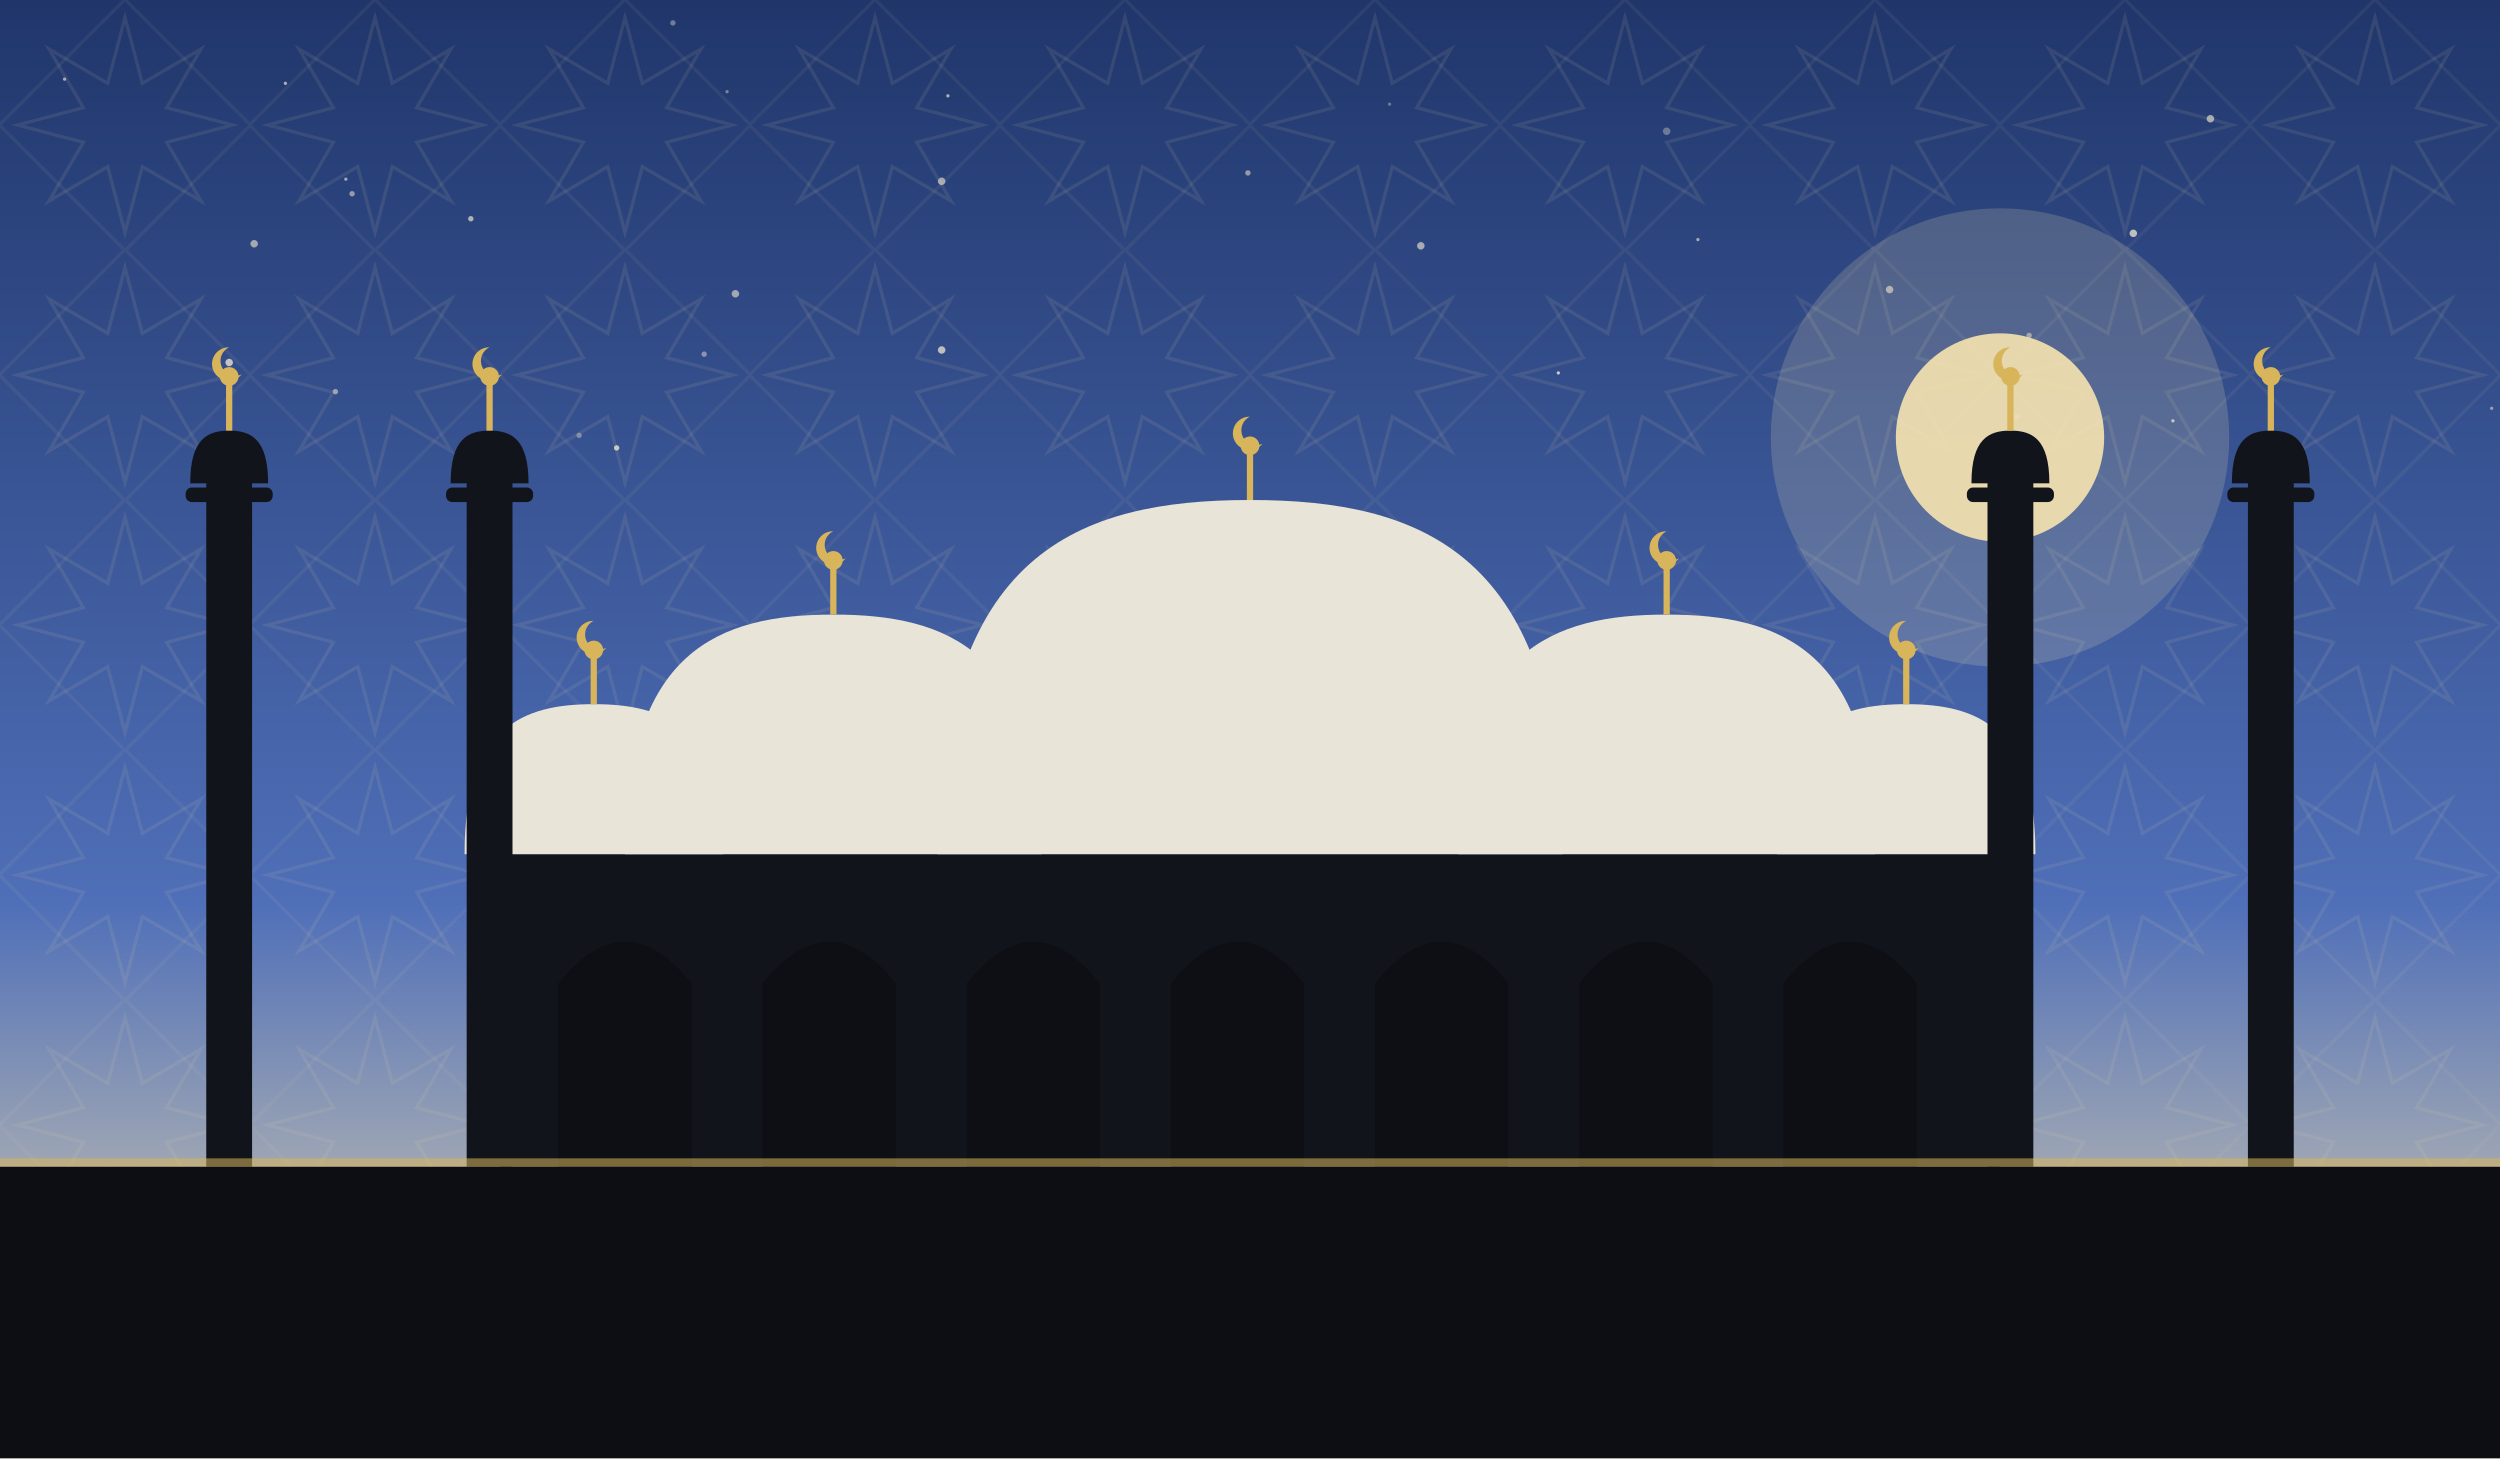
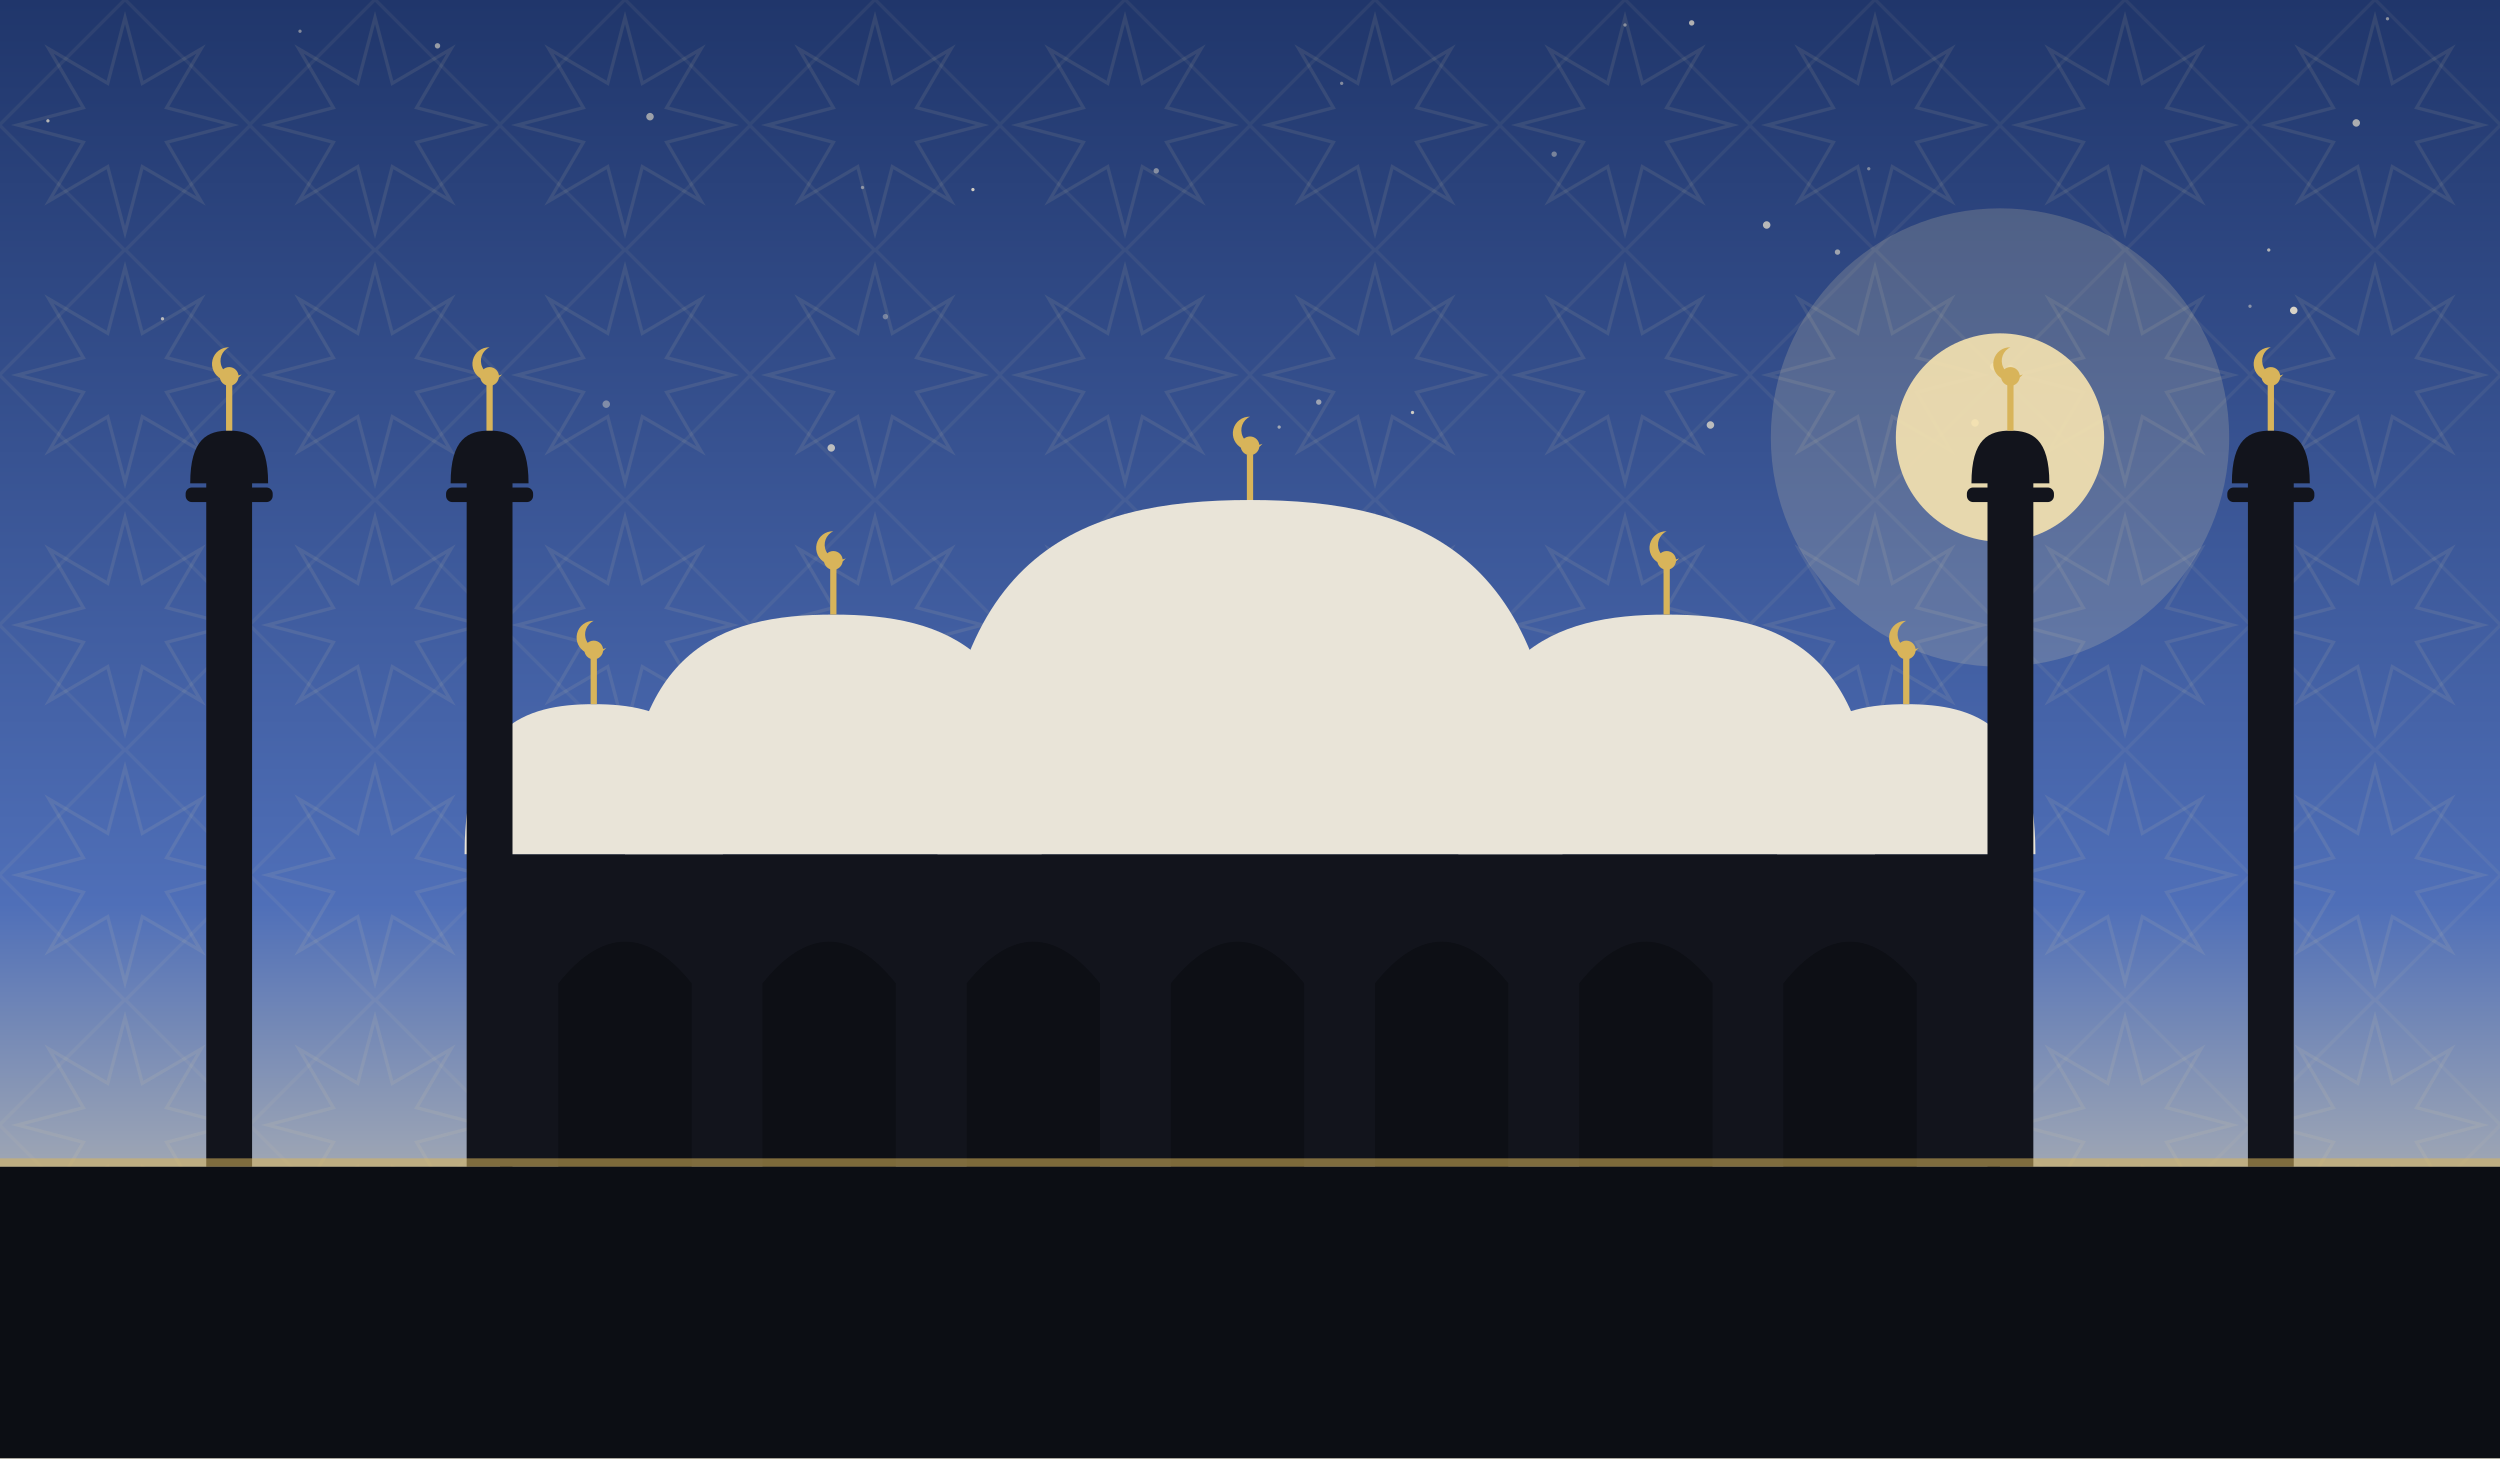
<svg xmlns="http://www.w3.org/2000/svg" viewBox="0 0 1200 700" role="img">
  <defs>
    <linearGradient id="sky" x1="0" y1="0" x2="0" y2="1">
      <stop offset="0" stop-color="#20366b" />
      <stop offset="0.62" stop-color="#4f6fb8" />
      <stop offset="1" stop-color="#f6e3b0" />
    </linearGradient>
    <pattern id="g1" width="120" height="120" patternUnits="userSpaceOnUse">
      <polygon points="111.6,60.0 80.0,68.3 96.5,96.5 68.3,80.0 60.0,111.6 51.7,80.0 23.5,96.5 40.0,68.3 8.4,60.0 40.0,51.7 23.5,23.5 51.7,40.0 60.0,8.4 68.3,40.0 96.5,23.5 80.0,51.7" fill="none" stroke="#e8d9a8" stroke-width="1.6" opacity="0.1" />
      <rect x="17.4" y="17.4" width="85.2" height="85.2" fill="none" stroke="#e8d9a8" stroke-width="1.6" opacity="0.07" transform="rotate(45 60.0 60.0)" />
    </pattern>
  </defs>
  <rect width="1200" height="700" fill="url(#sky)" />
  <rect width="1200" height="700" fill="url(#g1)" />
-   <circle cx="166" cy="86" r="0.8" fill="#f7ecd2" opacity="0.61" />
-   <circle cx="296" cy="215" r="1.3" fill="#f7ecd2" opacity="0.75" />
-   <circle cx="323" cy="11" r="1.3" fill="#f7ecd2" opacity="0.38" />
-   <circle cx="31" cy="38" r="0.8" fill="#f7ecd2" opacity="0.63" />
-   <circle cx="452" cy="168" r="1.8" fill="#f7ecd2" opacity="0.71" />
-   <circle cx="122" cy="117" r="1.8" fill="#f7ecd2" opacity="0.59" />
-   <circle cx="169" cy="93" r="1.3" fill="#f7ecd2" opacity="0.52" />
-   <circle cx="137" cy="40" r="0.8" fill="#f7ecd2" opacity="0.65" />
-   <circle cx="338" cy="170" r="1.3" fill="#f7ecd2" opacity="0.45" />
-   <circle cx="748" cy="179" r="0.8" fill="#f7ecd2" opacity="0.77" />
-   <circle cx="815" cy="115" r="0.8" fill="#f7ecd2" opacity="0.60" />
-   <circle cx="1043" cy="202" r="0.8" fill="#f7ecd2" opacity="0.71" />
-   <circle cx="1024" cy="112" r="1.8" fill="#f7ecd2" opacity="0.73" />
-   <circle cx="974" cy="161" r="1.3" fill="#f7ecd2" opacity="0.49" />
-   <circle cx="1061" cy="57" r="1.8" fill="#f7ecd2" opacity="0.62" />
-   <circle cx="349" cy="44" r="0.8" fill="#f7ecd2" opacity="0.41" />
-   <circle cx="110" cy="174" r="1.8" fill="#f7ecd2" opacity="0.75" />
-   <circle cx="800" cy="63" r="1.8" fill="#f7ecd2" opacity="0.35" />
-   <circle cx="907" cy="139" r="1.8" fill="#f7ecd2" opacity="0.58" />
-   <circle cx="455" cy="46" r="0.8" fill="#f7ecd2" opacity="0.65" />
-   <circle cx="1196" cy="196" r="0.8" fill="#f7ecd2" opacity="0.51" />
-   <circle cx="226" cy="105" r="1.3" fill="#f7ecd2" opacity="0.65" />
-   <circle cx="353" cy="141" r="1.8" fill="#f7ecd2" opacity="0.58" />
-   <circle cx="161" cy="188" r="1.3" fill="#f7ecd2" opacity="0.53" />
-   <circle cx="682" cy="118" r="1.8" fill="#f7ecd2" opacity="0.61" />
-   <circle cx="452" cy="87" r="1.8" fill="#f7ecd2" opacity="0.59" />
-   <circle cx="599" cy="83" r="1.3" fill="#f7ecd2" opacity="0.52" />
-   <circle cx="667" cy="50" r="0.8" fill="#f7ecd2" opacity="0.35" />
-   <circle cx="968" cy="200" r="1.3" fill="#f7ecd2" opacity="0.35" />
-   <circle cx="278" cy="209" r="1.3" fill="#f7ecd2" opacity="0.37" />
+   <circle cx="848" cy="108" r="1.8" fill="#f7ecd2" opacity="0.69" />
+   <circle cx="882" cy="121" r="1.3" fill="#f7ecd2" opacity="0.57" />
+   <circle cx="1101" cy="149" r="1.8" fill="#f7ecd2" opacity="0.84" />
+   <circle cx="425" cy="152" r="1.3" fill="#f7ecd2" opacity="0.35" />
+   <circle cx="414" cy="90" r="0.8" fill="#f7ecd2" opacity="0.45" />
+   <circle cx="948" cy="203" r="1.8" fill="#f7ecd2" opacity="0.79" />
+   <circle cx="467" cy="91" r="0.8" fill="#f7ecd2" opacity="0.82" />
+   <circle cx="291" cy="194" r="1.8" fill="#f7ecd2" opacity="0.39" />
+   <circle cx="780" cy="12" r="0.8" fill="#f7ecd2" opacity="0.45" />
+   <circle cx="614" cy="205" r="0.8" fill="#f7ecd2" opacity="0.55" />
+   <circle cx="633" cy="193" r="1.3" fill="#f7ecd2" opacity="0.54" />
+   <circle cx="957" cy="176" r="1.8" fill="#f7ecd2" opacity="0.67" />
+   <circle cx="746" cy="74" r="1.3" fill="#f7ecd2" opacity="0.39" />
+   <circle cx="1080" cy="147" r="0.8" fill="#f7ecd2" opacity="0.45" />
+   <circle cx="399" cy="215" r="1.8" fill="#f7ecd2" opacity="0.70" />
+   <circle cx="23" cy="58" r="0.8" fill="#f7ecd2" opacity="0.69" />
+   <circle cx="312" cy="56" r="1.8" fill="#f7ecd2" opacity="0.57" />
+   <circle cx="1146" cy="9" r="0.8" fill="#f7ecd2" opacity="0.49" />
+   <circle cx="965" cy="177" r="1.8" fill="#f7ecd2" opacity="0.40" />
+   <circle cx="1089" cy="120" r="0.8" fill="#f7ecd2" opacity="0.65" />
+   <circle cx="678" cy="198" r="0.8" fill="#f7ecd2" opacity="0.79" />
+   <circle cx="812" cy="11" r="1.3" fill="#f7ecd2" opacity="0.67" />
+   <circle cx="1131" cy="59" r="1.8" fill="#f7ecd2" opacity="0.64" />
+   <circle cx="555" cy="82" r="1.3" fill="#f7ecd2" opacity="0.45" />
+   <circle cx="644" cy="40" r="0.8" fill="#f7ecd2" opacity="0.45" />
+   <circle cx="78" cy="153" r="0.8" fill="#f7ecd2" opacity="0.69" />
+   <circle cx="897" cy="81" r="0.8" fill="#f7ecd2" opacity="0.42" />
+   <circle cx="821" cy="204" r="1.8" fill="#f7ecd2" opacity="0.69" />
+   <circle cx="210" cy="22" r="1.3" fill="#f7ecd2" opacity="0.55" />
+   <circle cx="144" cy="15" r="0.8" fill="#f7ecd2" opacity="0.45" />
  <circle cx="960" cy="210" r="110" fill="#f6e3b0" opacity="0.18" />
  <circle cx="960" cy="210" r="50" fill="#f6e3b0" opacity="0.9" />
  <rect x="240" y="410" width="720" height="150" fill="#12141c" />
  <path d="M 268 560 L 268 472 Q 300 432 332 472 L 332 560 Z" fill="#0c0e14" opacity="0.9" />
  <path d="M 366 560 L 366 472 Q 398 432 430 472 L 430 560 Z" fill="#0c0e14" opacity="0.9" />
  <path d="M 464 560 L 464 472 Q 496 432 528 472 L 528 560 Z" fill="#0c0e14" opacity="0.9" />
  <path d="M 562 560 L 562 472 Q 594 432 626 472 L 626 560 Z" fill="#0c0e14" opacity="0.9" />
  <path d="M 660 560 L 660 472 Q 692 432 724 472 L 724 560 Z" fill="#0c0e14" opacity="0.9" />
  <path d="M 758 560 L 758 472 Q 790 432 822 472 L 822 560 Z" fill="#0c0e14" opacity="0.9" />
  <path d="M 856 560 L 856 472 Q 888 432 920 472 L 920 560 Z" fill="#0c0e14" opacity="0.9" />
  <path d="M 450 410 C 450 265.5, 517.5 240, 600 240 C 682.5 240, 750 265.5, 750 410 Z" fill="#e9e4d8" />
  <line x1="600" y1="240" x2="600" y2="218" stroke="#d8b45a" stroke-width="3" />
  <circle cx="600" cy="214" r="4.5" fill="#d8b45a" />
  <path d="M 600 200 a 8 8 0 1 0 6 13 a 6.4 6.4 0 1 1 -6 -13 Z" fill="#d8b45a" />
  <path d="M 300 410 C 300 312.25, 345.0 295, 400 295 C 455.0 295, 500 312.25, 500 410 Z" fill="#e9e4d8" />
  <line x1="400" y1="295" x2="400" y2="273" stroke="#d8b45a" stroke-width="3" />
  <circle cx="400" cy="269" r="4.5" fill="#d8b45a" />
  <path d="M 400 255 a 8 8 0 1 0 6 13 a 6.4 6.4 0 1 1 -6 -13 Z" fill="#d8b45a" />
  <path d="M 700 410 C 700 312.25, 745.0 295, 800 295 C 855.0 295, 900 312.25, 900 410 Z" fill="#e9e4d8" />
  <line x1="800" y1="295" x2="800" y2="273" stroke="#d8b45a" stroke-width="3" />
  <circle cx="800" cy="269" r="4.5" fill="#d8b45a" />
  <path d="M 800 255 a 8 8 0 1 0 6 13 a 6.4 6.4 0 1 1 -6 -13 Z" fill="#d8b45a" />
  <path d="M 223 410 C 223 348.8, 250.9 338, 285 338 C 319.1 338, 347 348.8, 347 410 Z" fill="#e9e4d8" />
  <line x1="285" y1="338" x2="285" y2="316" stroke="#d8b45a" stroke-width="3" />
  <circle cx="285" cy="312" r="4.5" fill="#d8b45a" />
  <path d="M 285 298 a 8 8 0 1 0 6 13 a 6.4 6.4 0 1 1 -6 -13 Z" fill="#d8b45a" />
  <path d="M 853 410 C 853 348.8, 880.9 338, 915 338 C 949.1 338, 977 348.8, 977 410 Z" fill="#e9e4d8" />
  <line x1="915" y1="338" x2="915" y2="316" stroke="#d8b45a" stroke-width="3" />
  <circle cx="915" cy="312" r="4.5" fill="#d8b45a" />
  <path d="M 915 298 a 8 8 0 1 0 6 13 a 6.4 6.4 0 1 1 -6 -13 Z" fill="#d8b45a" />
  <rect x="99.0" y="230" width="22" height="330" fill="#12141c" />
  <rect x="89.1" y="234" width="41.8" height="7" rx="3" fill="#12141c" />
  <path d="M 91.3 232 C 91.3 210.495, 99.715 206.7, 110 206.7 C 120.285 206.7, 128.7 210.495, 128.7 232 Z" fill="#12141c" />
  <line x1="110" y1="206.7" x2="110" y2="184.7" stroke="#d8b45a" stroke-width="3" />
  <circle cx="110" cy="180.7" r="4.5" fill="#d8b45a" />
  <path d="M 110 166.7 a 8 8 0 1 0 6 13 a 6.4 6.4 0 1 1 -6 -13 Z" fill="#d8b45a" />
  <rect x="224.0" y="230" width="22" height="330" fill="#12141c" />
  <rect x="214.1" y="234" width="41.8" height="7" rx="3" fill="#12141c" />
  <path d="M 216.3 232 C 216.3 210.495, 224.715 206.7, 235 206.7 C 245.285 206.7, 253.7 210.495, 253.7 232 Z" fill="#12141c" />
  <line x1="235" y1="206.7" x2="235" y2="184.7" stroke="#d8b45a" stroke-width="3" />
  <circle cx="235" cy="180.7" r="4.5" fill="#d8b45a" />
  <path d="M 235 166.7 a 8 8 0 1 0 6 13 a 6.4 6.4 0 1 1 -6 -13 Z" fill="#d8b45a" />
  <rect x="954.0" y="230" width="22" height="330" fill="#12141c" />
  <rect x="944.1" y="234" width="41.8" height="7" rx="3" fill="#12141c" />
  <path d="M 946.3 232 C 946.3 210.495, 954.715 206.7, 965 206.7 C 975.285 206.7, 983.7 210.495, 983.7 232 Z" fill="#12141c" />
  <line x1="965" y1="206.7" x2="965" y2="184.7" stroke="#d8b45a" stroke-width="3" />
  <circle cx="965" cy="180.7" r="4.5" fill="#d8b45a" />
  <path d="M 965 166.7 a 8 8 0 1 0 6 13 a 6.4 6.4 0 1 1 -6 -13 Z" fill="#d8b45a" />
  <rect x="1079.0" y="230" width="22" height="330" fill="#12141c" />
  <rect x="1069.1" y="234" width="41.8" height="7" rx="3" fill="#12141c" />
  <path d="M 1071.3 232 C 1071.3 210.495, 1079.715 206.7, 1090 206.7 C 1100.285 206.7, 1108.7 210.495, 1108.7 232 Z" fill="#12141c" />
  <line x1="1090" y1="206.7" x2="1090" y2="184.7" stroke="#d8b45a" stroke-width="3" />
  <circle cx="1090" cy="180.7" r="4.5" fill="#d8b45a" />
  <path d="M 1090 166.7 a 8 8 0 1 0 6 13 a 6.4 6.4 0 1 1 -6 -13 Z" fill="#d8b45a" />
  <rect x="0" y="560" width="1200" height="140" fill="#0c0e14" />
  <rect x="0" y="556" width="1200" height="4" fill="#d8b45a" opacity="0.55" />
</svg>
